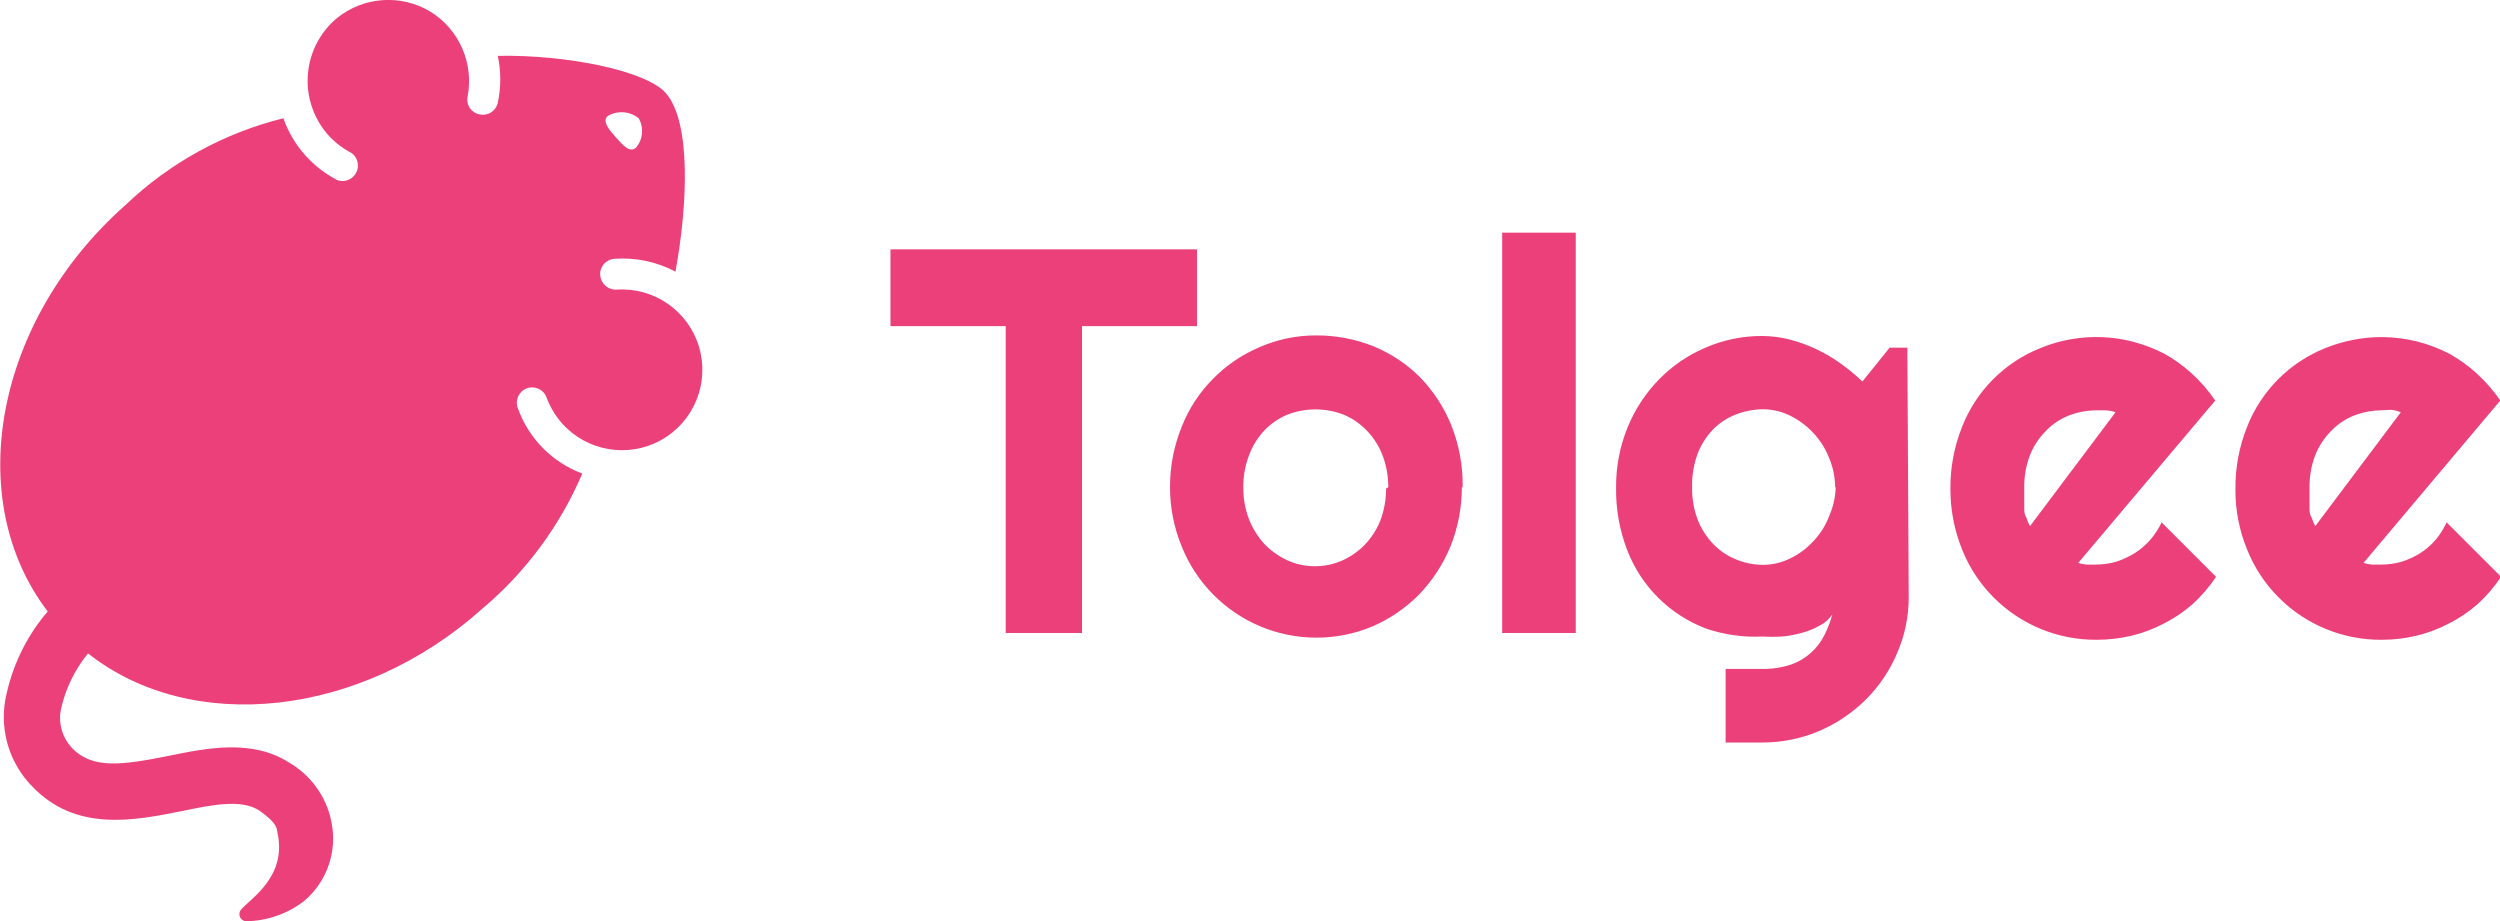
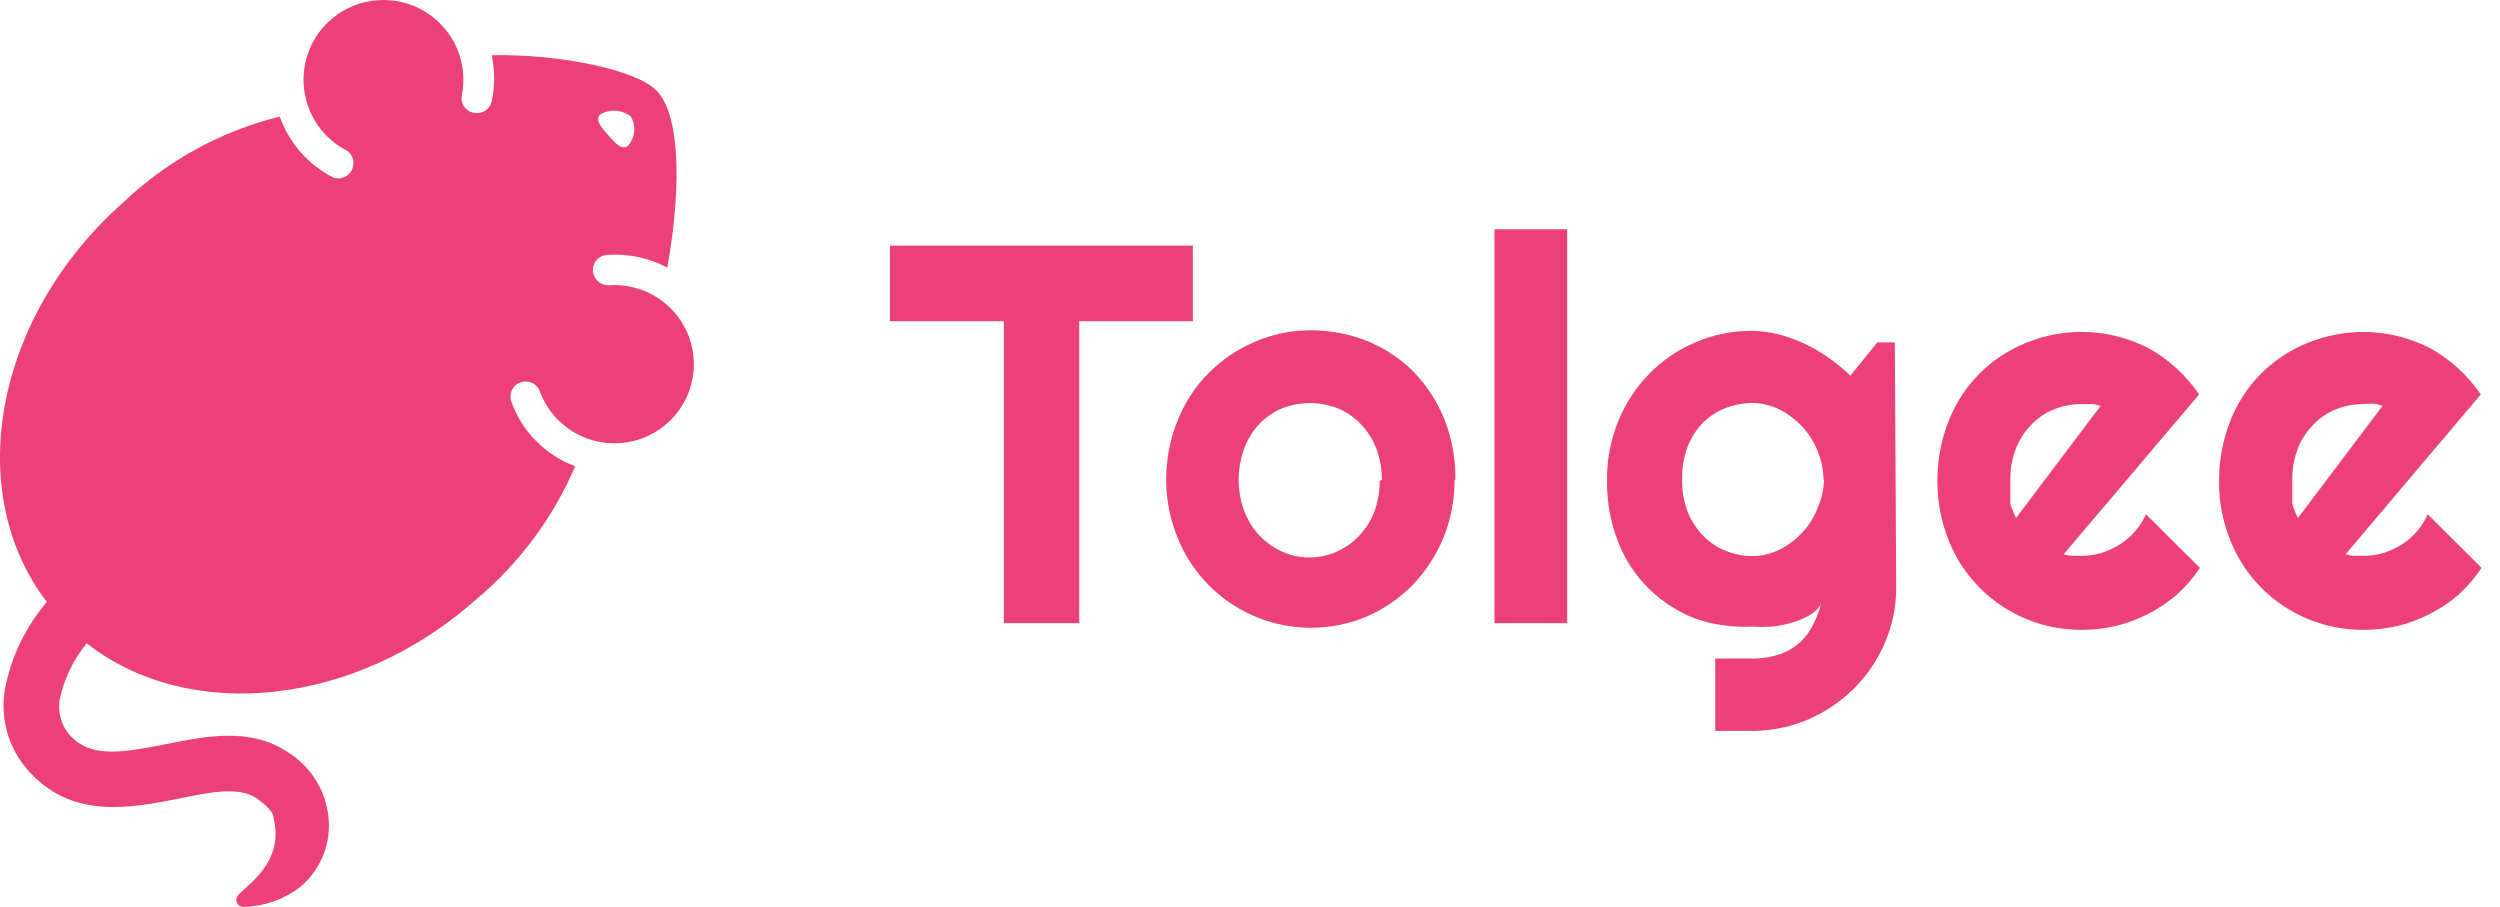
- <svg xmlns="http://www.w3.org/2000/svg" width="91.75" height="33.78" viewBox="0 0 91.75 33.78">
-   <defs>
-     <style>.a,.b{fill:#EC407A;}.b{fill-rule:evenodd;}</style>
-   </defs>
-   <path class="a" d="M31,47.6a3,3,0,0,0-.33,4.29,3,3,0,0,0,.87.67.57.57,0,0,1-.51,1,4.08,4.08,0,0,1-2-2.28,12.89,12.89,0,0,0-5.79,3.18c-4.8,4.25-6,10.8-2.86,14.92a7,7,0,0,0-1.56,3.27,3.64,3.64,0,0,0,1,3.16c1.61,1.68,3.75,1.24,5.47.9,1.15-.24,2.24-.46,2.89,0s.61.67.63.78c.37,1.63-1,2.43-1.34,2.84a.26.26,0,0,0,.2.42A3.57,3.57,0,0,0,29.8,80a3,3,0,0,0,1-2.86l-.06-.27a3.26,3.26,0,0,0-1.51-1.95c-1.35-.86-3-.53-4.41-.24-1.71.34-2.8.5-3.56-.3A1.61,1.61,0,0,1,20.86,73a4.93,4.93,0,0,1,1-2.08c3.8,3,10,2.36,14.47-1.64A13.32,13.32,0,0,0,40,64.32a4,4,0,0,1-2.37-2.41.56.56,0,0,1,1.06-.38,3,3,0,0,0,.56.94,2.95,2.95,0,1,0,2-4.9.57.57,0,0,1-.59-.51.56.56,0,0,1,.5-.62,4.13,4.13,0,0,1,2.26.47c.45-2.46.58-5.5-.36-6.56-.72-.81-3.61-1.41-6.16-1.36a4.15,4.15,0,0,1,0,1.72.56.56,0,0,1-.66.43.55.55,0,0,1-.45-.65,3,3,0,0,0-1.36-3.12A3,3,0,0,0,31,47.6Zm11.07,3.68a.94.94,0,0,1-.1,1.08c-.23.2-.48-.09-.72-.36s-.54-.6-.32-.8A1,1,0,0,1,42.07,51.28Z" transform="translate(-18.63 -46.94)" />
-   <path class="b" d="M88.68,68.84a5.13,5.13,0,0,1-.43,2.08,5.32,5.32,0,0,1-1.15,1.7,5.54,5.54,0,0,1-1.71,1.15,5.33,5.33,0,0,1-2.08.42l-1.35,0V71.49l1.33,0a3.27,3.27,0,0,0,1.07-.16,2.17,2.17,0,0,0,1.23-1.09,4.11,4.11,0,0,0,.29-.76,1.18,1.18,0,0,1-.45.41,2.8,2.8,0,0,1-.65.27,4,4,0,0,1-.75.14,5.79,5.79,0,0,1-.72,0A5.56,5.56,0,0,1,81.22,70a5,5,0,0,1-2.86-2.84,6.15,6.15,0,0,1-.42-2.32,5.75,5.75,0,0,1,.42-2.21,5.49,5.49,0,0,1,1.16-1.77,5.24,5.24,0,0,1,1.7-1.16,5.18,5.18,0,0,1,2.09-.43,4.3,4.3,0,0,1,1,.13,5.59,5.59,0,0,1,1.87.88,7.19,7.19,0,0,1,.8.66l1-1.24h.65ZM94.9,67.6a1.55,1.55,0,0,0,.31.06h.31a2.78,2.78,0,0,0,.76-.1,3.22,3.22,0,0,0,.68-.31,2.65,2.65,0,0,0,1-1.14l2,2a5.55,5.55,0,0,1-.86,1,5,5,0,0,1-1.05.71,5,5,0,0,1-1.19.45,5.53,5.53,0,0,1-1.28.15,5.28,5.28,0,0,1-3.79-1.56,5.22,5.22,0,0,1-1.15-1.75,5.9,5.9,0,0,1-.43-2.23,6,6,0,0,1,.43-2.28,5.12,5.12,0,0,1,2.86-2.88,5.4,5.4,0,0,1,3.37-.25,5.71,5.71,0,0,1,1.19.45,5.43,5.43,0,0,1,1,.72,5.64,5.64,0,0,1,.87,1Zm10.47,0a1.55,1.55,0,0,0,.31.06H106a2.78,2.78,0,0,0,.76-.1,3.22,3.22,0,0,0,.68-.31,2.68,2.68,0,0,0,.57-.49,2.74,2.74,0,0,0,.41-.65l2,2a5.55,5.55,0,0,1-.86,1,5,5,0,0,1-1.05.71,5.2,5.2,0,0,1-1.19.45,5.53,5.53,0,0,1-1.28.15,5.28,5.28,0,0,1-3.79-1.56,5.22,5.22,0,0,1-1.15-1.75,5.71,5.71,0,0,1-.43-2.23,6,6,0,0,1,.43-2.28,5.12,5.12,0,0,1,2.86-2.88,5.51,5.51,0,0,1,2.08-.41,5.62,5.62,0,0,1,1.29.16,5.71,5.71,0,0,1,1.19.45,5.43,5.43,0,0,1,1,.72,5.64,5.64,0,0,1,.87,1ZM72.28,64.82A5.84,5.84,0,0,1,71.86,67a5.7,5.7,0,0,1-1.15,1.76A5.47,5.47,0,0,1,69,69.93,5.33,5.33,0,0,1,62,67a5.7,5.7,0,0,1-.43-2.19A5.81,5.81,0,0,1,62,62.6a5.16,5.16,0,0,1,1.15-1.76,5.24,5.24,0,0,1,1.71-1.16,5.1,5.1,0,0,1,2.08-.43,5.6,5.6,0,0,1,2.1.4,5.21,5.21,0,0,1,1.7,1.13,5.47,5.47,0,0,1,1.15,1.76,5.91,5.91,0,0,1,.42,2.28ZM58.34,70.17h-2.8V58.91H51.31V56.09H62.56v2.82H58.34Zm18.12,0h-2.7V55.48h2.7Zm-6.88-5.35a3.32,3.32,0,0,0-.21-1.17,2.72,2.72,0,0,0-.58-.91,2.58,2.58,0,0,0-.84-.58,2.87,2.87,0,0,0-2.08,0,2.53,2.53,0,0,0-.84.58,2.67,2.67,0,0,0-.56.91,3.11,3.11,0,0,0-.21,1.17A3.14,3.14,0,0,0,64.47,66a2.9,2.9,0,0,0,.56.9,2.75,2.75,0,0,0,.84.6,2.34,2.34,0,0,0,1,.22,2.47,2.47,0,0,0,1-.2,2.69,2.69,0,0,0,.84-.58,2.78,2.78,0,0,0,.58-.9,3.36,3.36,0,0,0,.21-1.17Zm16.4,0a2.81,2.81,0,0,0-.22-1.07,2.9,2.9,0,0,0-.57-.91,3,3,0,0,0-.85-.64,2.29,2.29,0,0,0-1-.24,2.82,2.82,0,0,0-1,.19,2.36,2.36,0,0,0-.84.55,2.65,2.65,0,0,0-.57.9,3.36,3.36,0,0,0-.2,1.22,3.19,3.19,0,0,0,.2,1.18,2.75,2.75,0,0,0,.57.9,2.41,2.41,0,0,0,.84.57,2.64,2.64,0,0,0,1,.2,2.29,2.29,0,0,0,1-.24,2.8,2.8,0,0,0,.85-.64,2.69,2.69,0,0,0,.57-.91A2.79,2.79,0,0,0,86,64.82Zm10.29-2.75A1.18,1.18,0,0,0,95.9,62l-.37,0a2.83,2.83,0,0,0-1,.2,2.35,2.35,0,0,0-.84.58,2.61,2.61,0,0,0-.57.89,3.2,3.2,0,0,0-.2,1.19c0,.1,0,.21,0,.33s0,.25,0,.38,0,.25.08.37a1.69,1.69,0,0,0,.13.31Zm10.47,0a1.18,1.18,0,0,0-.37-.09L106,62a2.83,2.83,0,0,0-1,.2,2.35,2.35,0,0,0-.84.58,2.61,2.61,0,0,0-.57.89,3.2,3.2,0,0,0-.2,1.19c0,.09,0,.21,0,.33s0,.25,0,.38,0,.25.08.37a1.69,1.69,0,0,0,.13.31Z" transform="translate(-18.63 -46.94)" />
+ <svg xmlns="http://www.w3.org/2000/svg" width="102" height="37" viewBox="0 0 102 37" fill="none">
+   <path d="M13.58 0.731C13.159 1.075 12.832 1.518 12.626 2.02C12.421 2.521 12.344 3.066 12.403 3.605C12.462 4.143 12.654 4.659 12.963 5.104C13.273 5.55 13.688 5.912 14.173 6.158C14.29 6.246 14.373 6.373 14.406 6.516C14.439 6.659 14.42 6.809 14.353 6.939C14.287 7.07 14.176 7.173 14.04 7.23C13.905 7.287 13.753 7.295 13.613 7.252C12.586 6.733 11.799 5.839 11.415 4.758C9.028 5.347 6.835 6.547 5.054 8.237C-0.219 12.887 -1.537 20.053 1.912 24.56C1.036 25.582 0.445 26.816 0.198 28.138C0.094 28.76 0.139 29.397 0.33 29.998C0.521 30.599 0.852 31.147 1.297 31.595C3.066 33.433 5.417 32.952 7.307 32.58C8.57 32.317 9.767 32.077 10.482 32.58C11.196 33.083 11.152 33.313 11.174 33.433C11.58 35.217 10.075 36.092 9.702 36.541C9.669 36.582 9.649 36.632 9.643 36.685C9.637 36.737 9.646 36.79 9.669 36.838C9.692 36.886 9.727 36.926 9.772 36.955C9.817 36.983 9.868 36.999 9.921 37C10.77 36.986 11.591 36.698 12.261 36.179C12.707 35.802 13.043 35.313 13.236 34.763C13.43 34.213 13.472 33.622 13.36 33.05L13.294 32.755C13.043 31.855 12.447 31.089 11.635 30.622C10.152 29.681 8.339 30.042 6.79 30.359C4.912 30.731 3.714 30.906 2.879 30.031C2.693 29.83 2.557 29.589 2.481 29.327C2.405 29.065 2.39 28.789 2.44 28.521C2.62 27.686 2.996 26.907 3.538 26.245C7.713 29.527 14.525 28.827 19.435 24.451C21.187 22.981 22.568 21.123 23.467 19.024C22.866 18.801 22.322 18.449 21.872 17.993C21.422 17.538 21.078 16.99 20.864 16.388C20.836 16.311 20.824 16.231 20.828 16.15C20.832 16.069 20.852 15.99 20.887 15.917C20.921 15.844 20.97 15.778 21.03 15.724C21.09 15.669 21.161 15.627 21.237 15.6C21.314 15.573 21.395 15.561 21.476 15.565C21.557 15.568 21.637 15.588 21.71 15.623C21.784 15.657 21.849 15.706 21.904 15.766C21.959 15.826 22.001 15.896 22.028 15.972C22.168 16.349 22.377 16.698 22.643 17C23.009 17.411 23.473 17.722 23.993 17.904C24.513 18.086 25.07 18.133 25.613 18.041C26.156 17.948 26.667 17.72 27.096 17.376C27.526 17.033 27.861 16.587 28.069 16.079C28.277 15.571 28.352 15.018 28.286 14.474C28.22 13.929 28.016 13.41 27.693 12.966C27.37 12.522 26.939 12.167 26.44 11.934C25.941 11.702 25.39 11.601 24.841 11.639C24.682 11.646 24.526 11.592 24.406 11.488C24.285 11.384 24.209 11.239 24.192 11.081C24.183 11.001 24.19 10.919 24.213 10.841C24.236 10.764 24.274 10.691 24.325 10.628C24.376 10.565 24.439 10.513 24.511 10.474C24.582 10.435 24.661 10.411 24.742 10.403C25.602 10.336 26.463 10.514 27.225 10.917C27.719 8.226 27.862 4.9 26.829 3.74C26.038 2.854 22.863 2.198 20.062 2.252C20.194 2.873 20.194 3.514 20.062 4.134C20.027 4.292 19.932 4.43 19.796 4.518C19.66 4.606 19.495 4.637 19.337 4.604C19.257 4.591 19.18 4.562 19.112 4.519C19.043 4.476 18.984 4.42 18.938 4.353C18.892 4.287 18.86 4.212 18.843 4.133C18.827 4.054 18.826 3.972 18.842 3.893C18.975 3.237 18.901 2.555 18.63 1.942C18.359 1.328 17.905 0.813 17.329 0.467C16.753 0.121 16.083 -0.039 15.412 0.008C14.741 0.055 14.101 0.308 13.58 0.731ZM25.742 4.758C25.848 4.942 25.895 5.154 25.875 5.366C25.855 5.577 25.77 5.778 25.632 5.939C25.379 6.158 25.104 5.841 24.841 5.545C24.577 5.25 24.247 4.889 24.489 4.67C24.682 4.556 24.905 4.503 25.129 4.518C25.353 4.534 25.567 4.617 25.742 4.758Z" fill="#EC407A" />
+   <path fill-rule="evenodd" clip-rule="evenodd" d="M77.365 23.969C77.369 24.752 77.208 25.528 76.893 26.245C76.597 26.941 76.168 27.573 75.629 28.105C75.088 28.638 74.45 29.064 73.751 29.363C73.027 29.667 72.25 29.824 71.465 29.823H69.982V26.869H71.443C71.842 26.876 72.24 26.817 72.619 26.694C73.209 26.488 73.694 26.06 73.97 25.501C74.104 25.235 74.21 24.956 74.289 24.67C74.166 24.86 73.996 25.014 73.794 25.118C73.57 25.246 73.33 25.345 73.08 25.413C72.811 25.491 72.535 25.542 72.256 25.567C71.993 25.583 71.729 25.583 71.465 25.567C70.686 25.604 69.906 25.493 69.169 25.238C68.458 24.966 67.811 24.549 67.27 24.014C66.729 23.479 66.306 22.838 66.027 22.131C65.71 21.323 65.554 20.461 65.566 19.593C65.558 18.765 65.715 17.943 66.027 17.175C66.322 16.453 66.755 15.796 67.302 15.239C67.834 14.697 68.469 14.265 69.169 13.97C69.894 13.656 70.675 13.495 71.465 13.499C71.836 13.503 72.205 13.551 72.564 13.641C73.303 13.832 74 14.159 74.618 14.604C74.928 14.823 75.222 15.065 75.497 15.326L76.596 13.97H77.31L77.365 23.969ZM84.198 22.613C84.309 22.646 84.424 22.668 84.539 22.678H84.88C85.162 22.68 85.443 22.644 85.715 22.569C85.976 22.485 86.227 22.371 86.462 22.23C86.942 21.93 87.324 21.496 87.56 20.983L89.758 23.171C89.487 23.572 89.17 23.939 88.813 24.265C88.103 24.873 87.26 25.308 86.352 25.534C85.891 25.643 85.419 25.698 84.946 25.698C84.172 25.704 83.406 25.556 82.691 25.263C81.975 24.97 81.326 24.538 80.782 23.991C80.235 23.445 79.805 22.793 79.518 22.077C79.204 21.302 79.043 20.473 79.046 19.637C79.039 18.783 79.199 17.935 79.518 17.142C79.799 16.432 80.222 15.785 80.763 15.244C81.303 14.702 81.949 14.276 82.66 13.991C83.833 13.508 85.131 13.412 86.363 13.718C86.816 13.833 87.254 13.998 87.67 14.21C88.065 14.43 88.434 14.695 88.769 14.998C89.129 15.324 89.45 15.691 89.725 16.092L84.198 22.613ZM95.701 22.613C95.812 22.646 95.926 22.668 96.042 22.678H96.393C96.675 22.68 96.956 22.644 97.228 22.569C97.49 22.485 97.74 22.371 97.975 22.23C98.208 22.081 98.419 21.901 98.602 21.694C98.784 21.479 98.936 21.239 99.052 20.983L101.249 23.171C100.979 23.572 100.662 23.939 100.304 24.265C99.954 24.571 99.567 24.832 99.151 25.041C98.737 25.258 98.298 25.424 97.844 25.534C97.383 25.643 96.911 25.698 96.437 25.698C95.664 25.704 94.897 25.556 94.182 25.263C93.467 24.97 92.818 24.538 92.273 23.991C91.727 23.445 91.297 22.793 91.01 22.077C90.69 21.303 90.529 20.473 90.538 19.637C90.531 18.783 90.691 17.935 91.01 17.142C91.29 16.432 91.714 15.785 92.254 15.244C92.794 14.702 93.44 14.276 94.152 13.991C94.877 13.696 95.653 13.544 96.437 13.543C96.915 13.546 97.39 13.605 97.855 13.718C98.307 13.833 98.746 13.998 99.162 14.21C99.557 14.43 99.925 14.695 100.26 14.998C100.621 15.324 100.942 15.691 101.216 16.092L95.701 22.613ZM59.347 19.571C59.348 20.388 59.192 21.198 58.886 21.956C58.588 22.671 58.16 23.323 57.623 23.882C57.084 24.424 56.446 24.858 55.744 25.162C55.028 25.46 54.26 25.613 53.485 25.613C52.709 25.612 51.941 25.459 51.226 25.16C50.51 24.862 49.861 24.425 49.317 23.875C48.772 23.325 48.343 22.673 48.054 21.956C47.739 21.196 47.578 20.382 47.581 19.56C47.579 18.731 47.739 17.91 48.054 17.142C48.337 16.421 48.768 15.765 49.317 15.217C49.852 14.674 50.491 14.242 51.196 13.948C51.916 13.633 52.694 13.473 53.481 13.477C54.271 13.474 55.054 13.623 55.788 13.915C56.486 14.2 57.121 14.62 57.656 15.151C58.198 15.706 58.627 16.36 58.919 17.077C59.237 17.87 59.394 18.718 59.38 19.571H59.347ZM44.033 25.424H40.956V13.105H36.309V10.02H48.669V13.105H44.033V25.424ZM63.94 25.424H60.974V9.353H63.94V25.424ZM56.381 19.571C56.382 19.134 56.304 18.701 56.151 18.291C56.007 17.92 55.79 17.582 55.513 17.296C55.251 17.025 54.937 16.809 54.59 16.661C53.855 16.376 53.04 16.376 52.305 16.661C51.958 16.808 51.644 17.024 51.382 17.296C51.112 17.583 50.903 17.921 50.767 18.291C50.459 19.121 50.459 20.032 50.767 20.862C50.91 21.225 51.118 21.559 51.382 21.847C51.646 22.122 51.959 22.345 52.305 22.503C52.649 22.663 53.024 22.745 53.404 22.744C53.781 22.748 54.156 22.673 54.502 22.525C54.848 22.374 55.161 22.159 55.425 21.891C55.7 21.607 55.916 21.272 56.063 20.906C56.215 20.496 56.293 20.063 56.293 19.626L56.381 19.571ZM74.399 19.571C74.396 19.169 74.314 18.771 74.157 18.401C74.012 18.033 73.8 17.695 73.531 17.405C73.264 17.118 72.948 16.881 72.597 16.705C72.255 16.535 71.88 16.446 71.498 16.442C71.123 16.445 70.75 16.515 70.4 16.65C70.052 16.782 69.738 16.988 69.477 17.252C69.203 17.534 68.99 17.869 68.851 18.236C68.695 18.664 68.621 19.117 68.631 19.571C68.622 20.012 68.696 20.45 68.851 20.862C68.993 21.228 69.206 21.562 69.477 21.847C69.737 22.118 70.051 22.33 70.4 22.471C70.748 22.614 71.121 22.688 71.498 22.689C71.88 22.686 72.255 22.596 72.597 22.427C72.95 22.255 73.267 22.017 73.531 21.727C73.805 21.44 74.018 21.101 74.157 20.731C74.32 20.365 74.41 19.971 74.421 19.571H74.399ZM85.704 16.562C85.573 16.515 85.436 16.49 85.297 16.486H84.891C84.514 16.492 84.142 16.566 83.792 16.705C83.441 16.846 83.126 17.063 82.869 17.339C82.596 17.618 82.383 17.949 82.243 18.313C82.087 18.729 82.013 19.171 82.023 19.615V20.392C82.009 20.532 82.039 20.674 82.111 20.797C82.147 20.914 82.195 21.028 82.254 21.136L85.704 16.562ZM97.206 16.562C97.077 16.508 96.94 16.475 96.8 16.464L96.393 16.486C96.017 16.492 95.644 16.566 95.295 16.705C94.944 16.846 94.629 17.063 94.372 17.339C94.099 17.618 93.885 17.949 93.746 18.313C93.59 18.729 93.516 19.171 93.526 19.615V20.392C93.511 20.532 93.542 20.674 93.614 20.797C93.65 20.914 93.698 21.028 93.757 21.136L97.206 16.562Z" fill="#EC407A" />
</svg>
